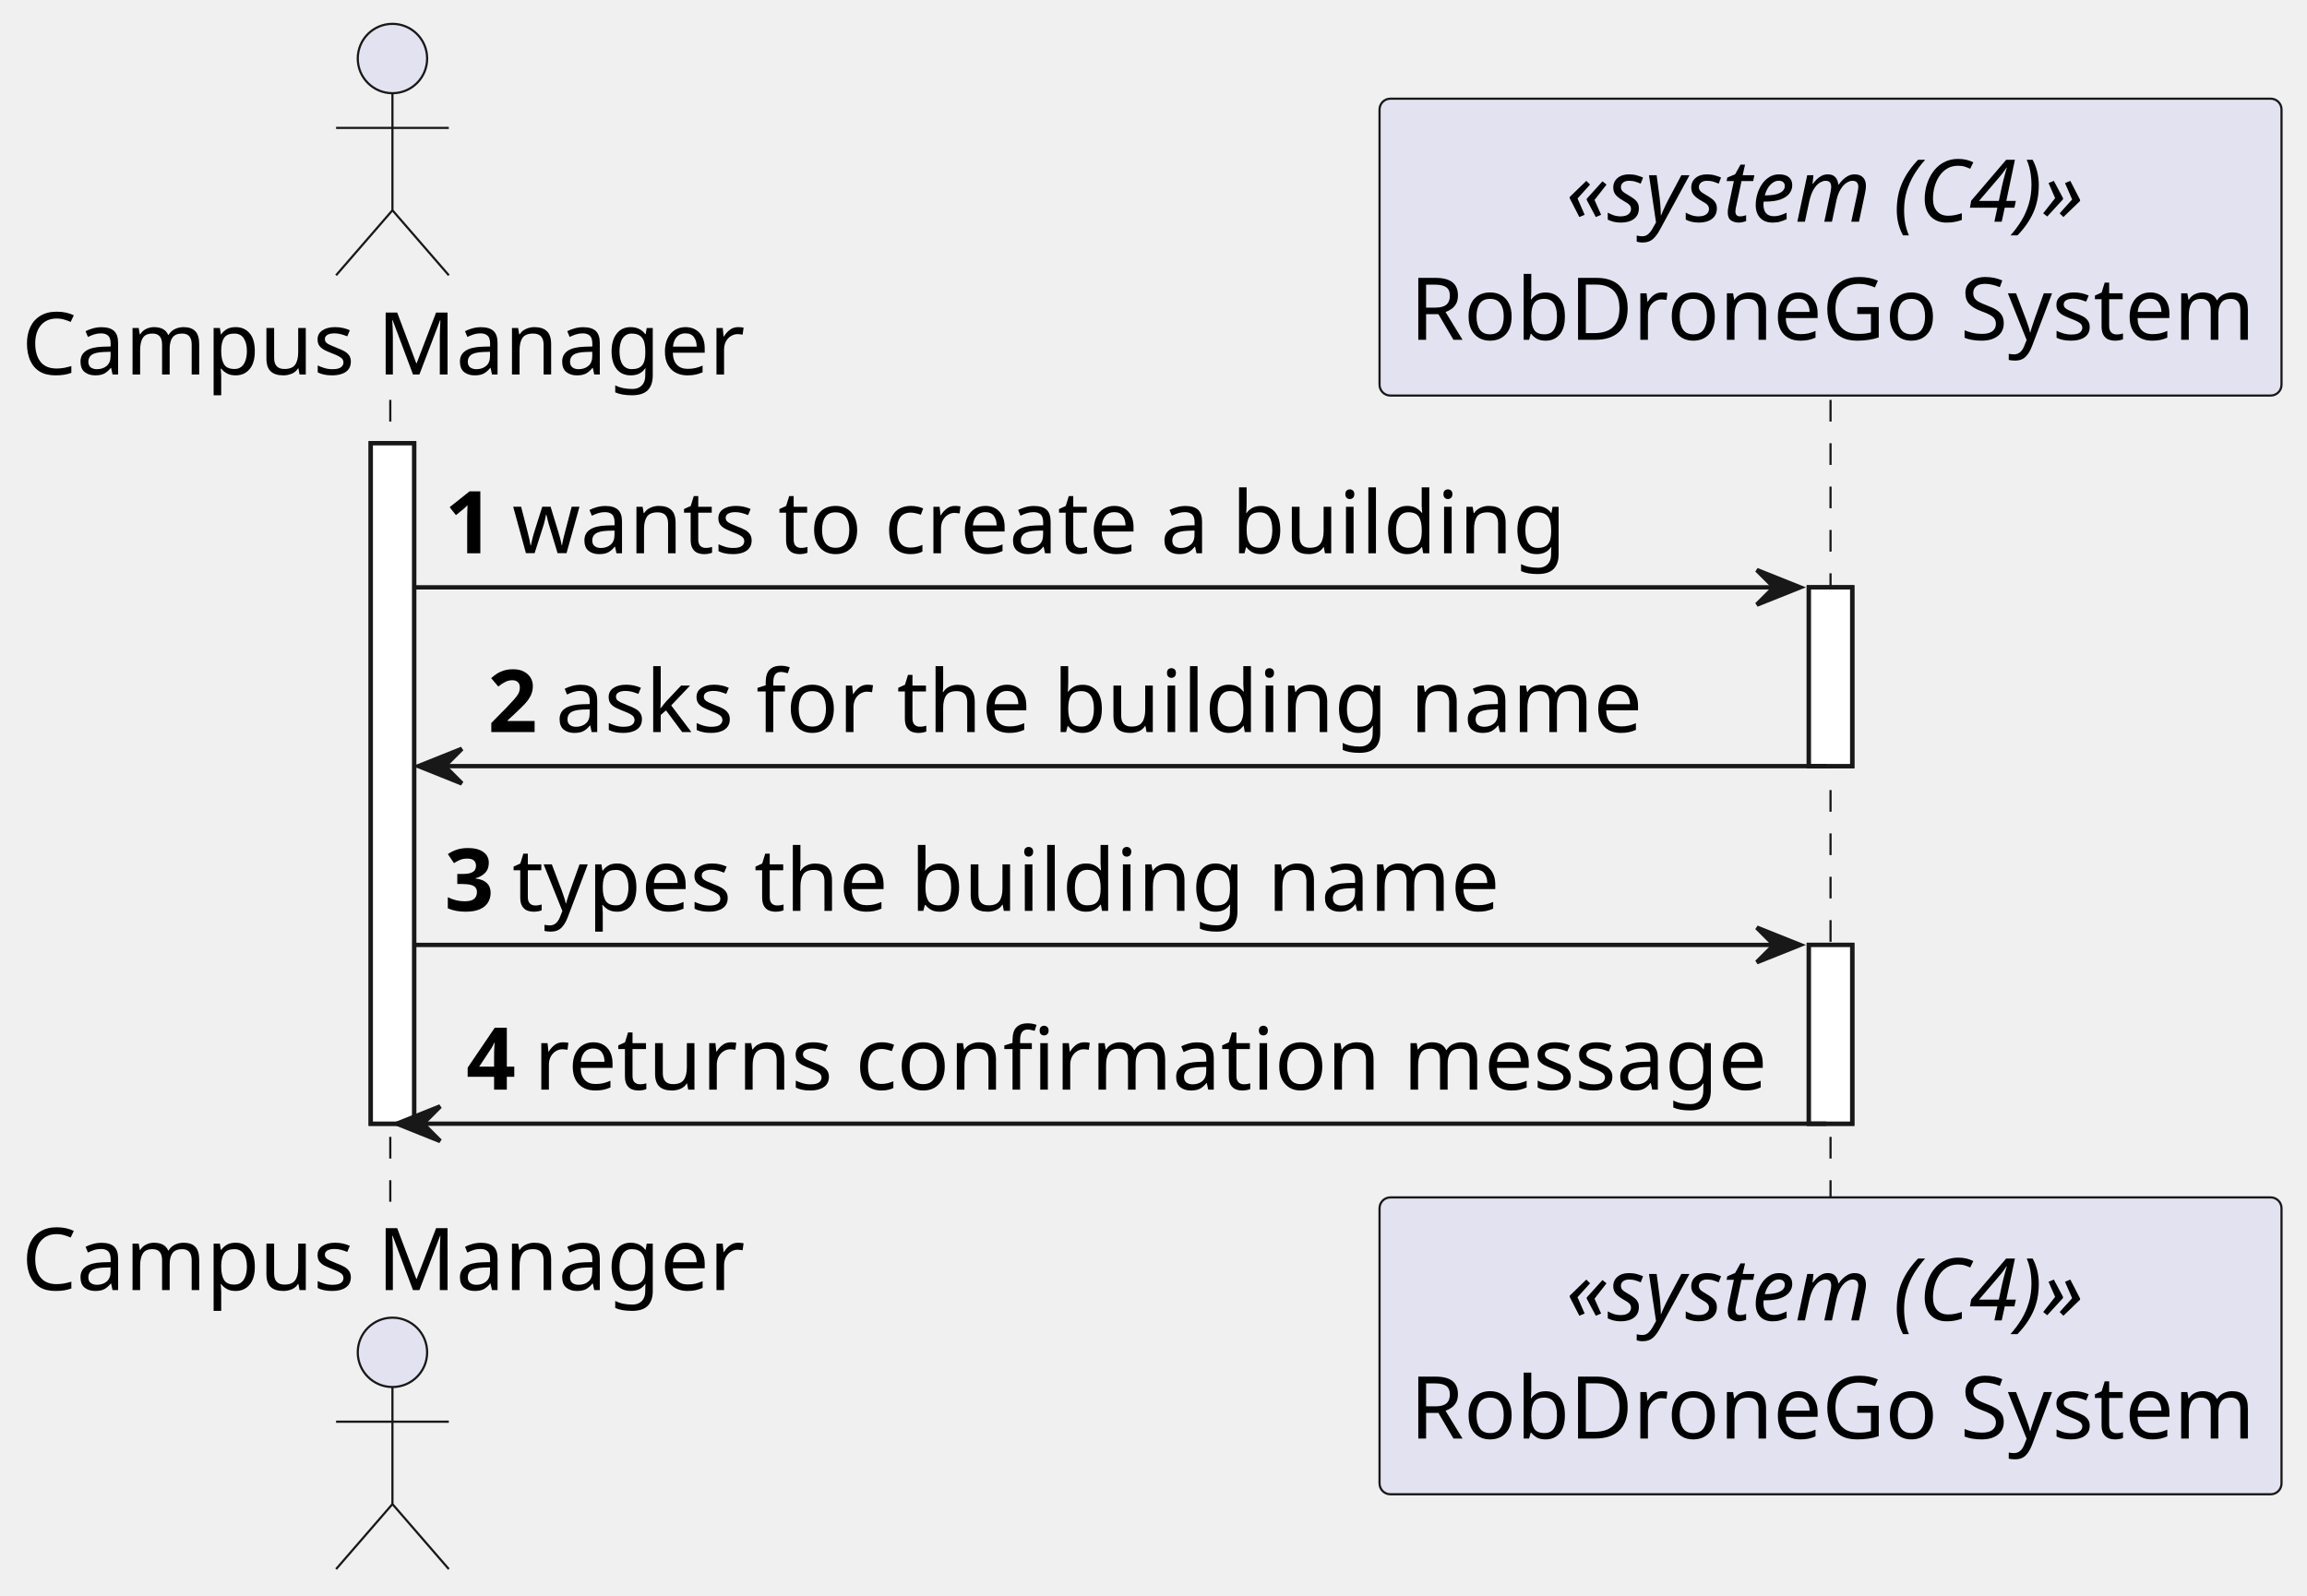
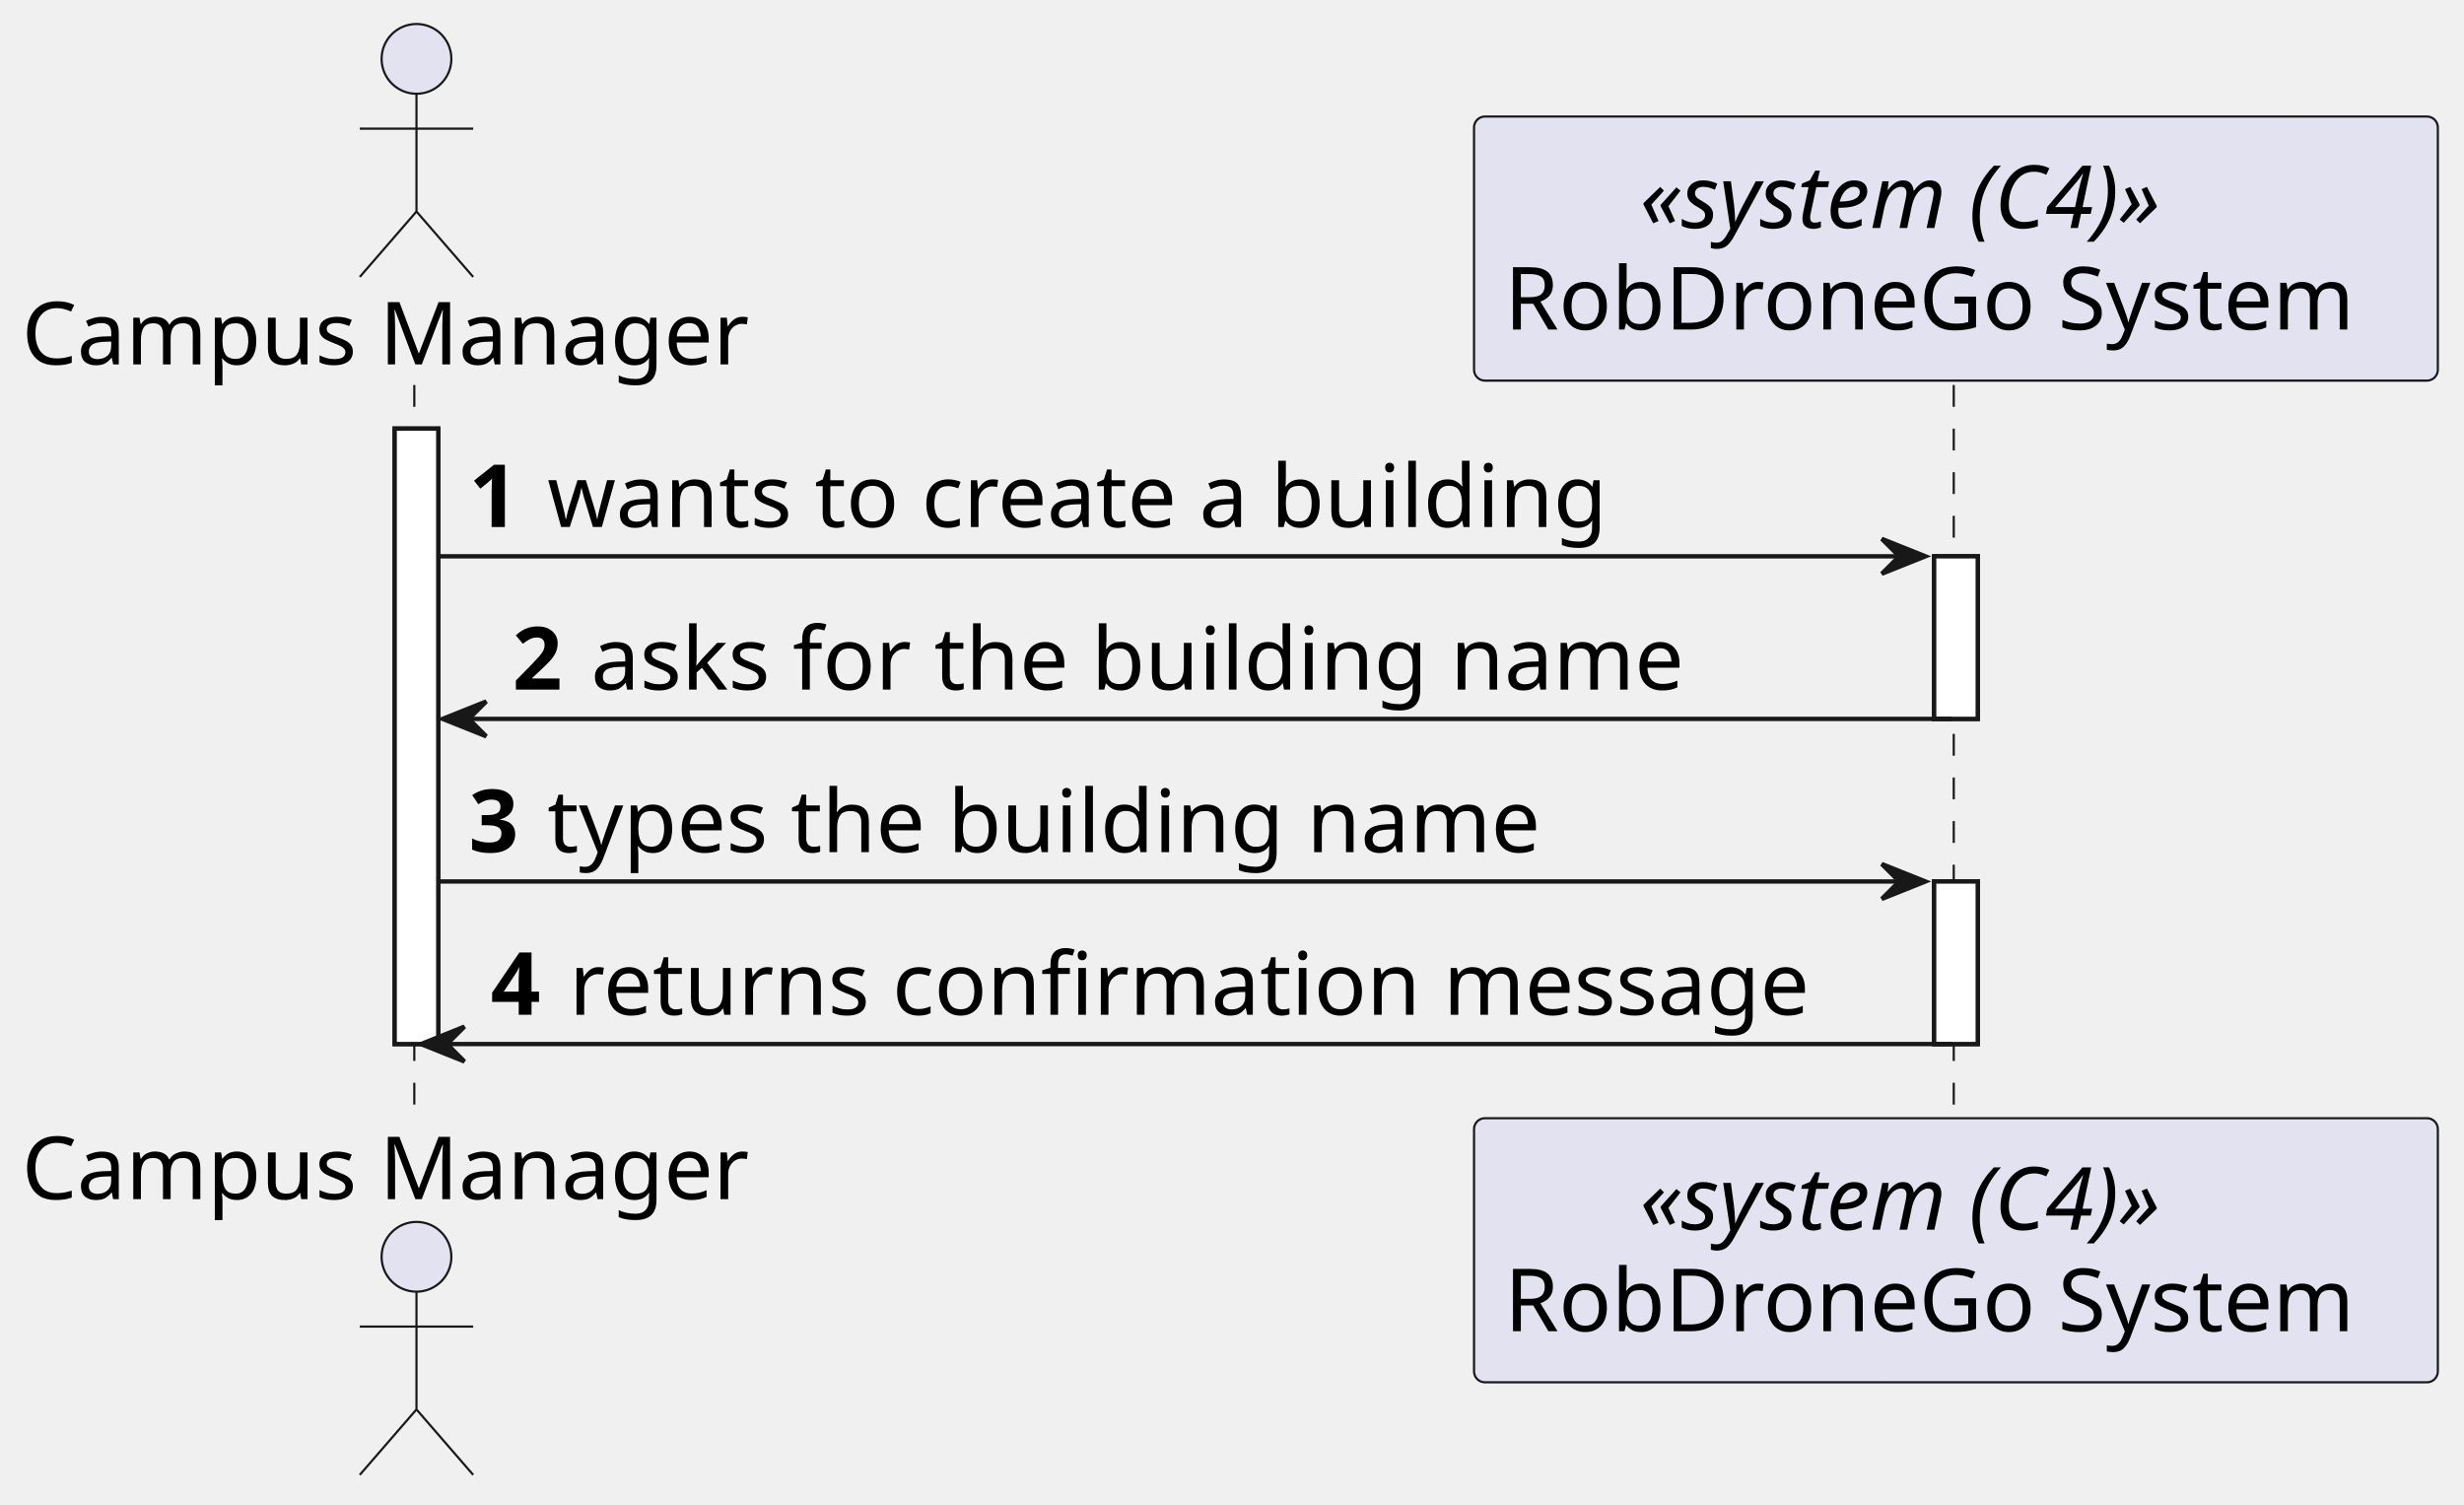
- <svg xmlns="http://www.w3.org/2000/svg" contentStyleType="text/css" height="368px" preserveAspectRatio="none" style="width:532px;height:368px;background:#FFFFFF;" version="1.1" viewBox="0 0 532 368" width="532px" zoomAndPan="magnify">
+ <svg xmlns="http://www.w3.org/2000/svg" contentStyleType="text/css" height="345px" preserveAspectRatio="none" style="width:565px;height:345px;background:#FFFFFF;" version="1.1" viewBox="0 0 565 345" width="565px" zoomAndPan="magnify">
  <defs />
  <g>
-     <rect fill="#FFFFFF" height="156.96" style="stroke:#181818;stroke-width:1.0;" width="10" x="85.5" y="102.24" />
-     <rect fill="#FFFFFF" height="41.24" style="stroke:#181818;stroke-width:1.0;" width="10" x="417.125" y="135.48" />
-     <rect fill="#FFFFFF" height="41.24" style="stroke:#181818;stroke-width:1.0;" width="10" x="417.125" y="217.96" />
-     <line style="stroke:#181818;stroke-width:0.5;stroke-dasharray:5.0,5.0;" x1="90" x2="90" y1="92.24" y2="277.2" />
-     <line style="stroke:#181818;stroke-width:0.5;stroke-dasharray:5.0,5.0;" x1="422.125" x2="422.125" y1="92.24" y2="277.2" />
-     <text fill="#000000" font-family="sans-serif" font-size="20" lengthAdjust="spacing" textLength="165" x="5" y="86.38">Campus Manager</text>
-     <ellipse cx="90.5" cy="13.5" fill="#E2E2F0" rx="8" ry="8" style="stroke:#181818;stroke-width:0.5;" />
-     <path d="M90.5,21.5 L90.5,48.5 M77.5,29.5 L103.5,29.5 M90.5,48.5 L77.5,63.5 M90.5,48.5 L103.5,63.5 " fill="none" style="stroke:#181818;stroke-width:0.5;" />
-     <text fill="#000000" font-family="sans-serif" font-size="20" lengthAdjust="spacing" textLength="165" x="5" y="297.58">Campus Manager</text>
-     <ellipse cx="90.5" cy="311.94" fill="#E2E2F0" rx="8" ry="8" style="stroke:#181818;stroke-width:0.5;" />
-     <path d="M90.5,319.94 L90.5,346.94 M77.5,327.94 L103.5,327.94 M90.5,346.94 L77.5,361.94 M90.5,346.94 L103.5,361.94 " fill="none" style="stroke:#181818;stroke-width:0.5;" />
-     <rect fill="#E2E2F0" height="68.48" rx="2.5" ry="2.5" style="stroke:#181818;stroke-width:0.5;" width="208" x="318.125" y="22.76" />
-     <text fill="#000000" font-family="sans-serif" font-size="20" font-style="italic" lengthAdjust="spacing" textLength="122" x="361.125" y="51.14">«system (C4)»</text>
-     <text fill="#000000" font-family="sans-serif" font-size="20" lengthAdjust="spacing" textLength="194" x="325.125" y="78.38">RobDroneGo System</text>
-     <rect fill="#E2E2F0" height="68.48" rx="2.5" ry="2.5" style="stroke:#181818;stroke-width:0.5;" width="208" x="318.125" y="276.2" />
-     <text fill="#000000" font-family="sans-serif" font-size="20" font-style="italic" lengthAdjust="spacing" textLength="122" x="361.125" y="304.58">«system (C4)»</text>
-     <text fill="#000000" font-family="sans-serif" font-size="20" lengthAdjust="spacing" textLength="194" x="325.125" y="331.82">RobDroneGo System</text>
-     <rect fill="#FFFFFF" height="156.96" style="stroke:#181818;stroke-width:1.0;" width="10" x="85.5" y="102.24" />
-     <rect fill="#FFFFFF" height="41.24" style="stroke:#181818;stroke-width:1.0;" width="10" x="417.125" y="135.48" />
-     <rect fill="#FFFFFF" height="41.24" style="stroke:#181818;stroke-width:1.0;" width="10" x="417.125" y="217.96" />
-     <polygon fill="#181818" points="405.125,131.48,415.125,135.48,405.125,139.48,409.125,135.48" style="stroke:#181818;stroke-width:1.0;" />
-     <line style="stroke:#181818;stroke-width:1.0;" x1="95.5" x2="411.125" y1="135.48" y2="135.48" />
-     <text fill="#000000" font-family="sans-serif" font-size="20" font-weight="bold" lengthAdjust="spacing" textLength="11.625" x="102.5" y="127.62">1</text>
-     <text fill="#000000" font-family="sans-serif" font-size="20" lengthAdjust="spacing" textLength="239" x="118.125" y="127.62">wants to create a building</text>
-     <polygon fill="#181818" points="106.5,172.72,96.5,176.72,106.5,180.72,102.5,176.72" style="stroke:#181818;stroke-width:1.0;" />
-     <line style="stroke:#181818;stroke-width:1.0;" x1="100.5" x2="421.125" y1="176.72" y2="176.72" />
-     <text fill="#000000" font-family="sans-serif" font-size="20" font-weight="bold" lengthAdjust="spacing" textLength="11.625" x="112.5" y="168.86">2</text>
-     <text fill="#000000" font-family="sans-serif" font-size="20" lengthAdjust="spacing" textLength="247" x="128.125" y="168.86">asks for the building name</text>
-     <polygon fill="#181818" points="405.125,213.96,415.125,217.96,405.125,221.96,409.125,217.96" style="stroke:#181818;stroke-width:1.0;" />
-     <line style="stroke:#181818;stroke-width:1.0;" x1="95.5" x2="411.125" y1="217.96" y2="217.96" />
-     <text fill="#000000" font-family="sans-serif" font-size="20" font-weight="bold" lengthAdjust="spacing" textLength="11.625" x="102.5" y="210.1">3</text>
-     <text fill="#000000" font-family="sans-serif" font-size="20" lengthAdjust="spacing" textLength="223" x="118.125" y="210.1">types the building name</text>
-     <polygon fill="#181818" points="101.5,255.2,91.5,259.2,101.5,263.2,97.5,259.2" style="stroke:#181818;stroke-width:1.0;" />
-     <line style="stroke:#181818;stroke-width:1.0;" x1="95.5" x2="421.125" y1="259.2" y2="259.2" />
-     <text fill="#000000" font-family="sans-serif" font-size="20" font-weight="bold" lengthAdjust="spacing" textLength="11.625" x="107.5" y="251.34">4</text>
-     <text fill="#000000" font-family="sans-serif" font-size="20" lengthAdjust="spacing" textLength="282" x="123.125" y="251.34">returns confirmation message</text>
+     <rect fill="#FFFFFF" height="141.125" style="stroke:#181818;stroke-width:1.0;" width="10" x="90.5" y="98.281" />
+     <rect fill="#FFFFFF" height="37.281" style="stroke:#181818;stroke-width:1.0;" width="10" x="443.5" y="127.562" />
+     <rect fill="#FFFFFF" height="37.281" style="stroke:#181818;stroke-width:1.0;" width="10" x="443.5" y="202.125" />
+     <line style="stroke:#181818;stroke-width:0.5;stroke-dasharray:5.0,5.0;" x1="95" x2="95" y1="88.281" y2="257.406" />
+     <line style="stroke:#181818;stroke-width:0.5;stroke-dasharray:5.0,5.0;" x1="448" x2="448" y1="88.281" y2="257.406" />
+     <text fill="#000000" font-family="sans-serif" font-size="20" lengthAdjust="spacing" textLength="175" x="5" y="83.564">Campus Manager</text>
+     <ellipse cx="95.5" cy="13.5" fill="#E2E2F0" rx="8" ry="8" style="stroke:#181818;stroke-width:0.5;" />
+     <path d="M95.5,21.5 L95.5,48.5 M82.5,29.5 L108.5,29.5 M95.5,48.5 L82.5,63.5 M95.5,48.5 L108.5,63.5 " fill="none" style="stroke:#181818;stroke-width:0.5;" />
+     <text fill="#000000" font-family="sans-serif" font-size="20" lengthAdjust="spacing" textLength="175" x="5" y="274.971">Campus Manager</text>
+     <ellipse cx="95.5" cy="288.188" fill="#E2E2F0" rx="8" ry="8" style="stroke:#181818;stroke-width:0.5;" />
+     <path d="M95.5,296.188 L95.5,323.188 M82.5,304.188 L108.5,304.188 M95.5,323.188 L82.5,338.188 M95.5,323.188 L108.5,338.188 " fill="none" style="stroke:#181818;stroke-width:0.5;" />
+     <rect fill="#E2E2F0" height="60.562" rx="2.5" ry="2.5" style="stroke:#181818;stroke-width:0.5;" width="221" x="338" y="26.719" />
+     <text fill="#000000" font-family="sans-serif" font-size="20" font-style="italic" lengthAdjust="spacing" textLength="145" x="376" y="52.283">«system (C4)»</text>
+     <text fill="#000000" font-family="sans-serif" font-size="20" lengthAdjust="spacing" textLength="207" x="345" y="75.564">RobDroneGo System</text>
+     <rect fill="#E2E2F0" height="60.562" rx="2.5" ry="2.5" style="stroke:#181818;stroke-width:0.5;" width="221" x="338" y="256.406" />
+     <text fill="#000000" font-family="sans-serif" font-size="20" font-style="italic" lengthAdjust="spacing" textLength="145" x="376" y="281.971">«system (C4)»</text>
+     <text fill="#000000" font-family="sans-serif" font-size="20" lengthAdjust="spacing" textLength="207" x="345" y="305.252">RobDroneGo System</text>
+     <rect fill="#FFFFFF" height="141.125" style="stroke:#181818;stroke-width:1.0;" width="10" x="90.5" y="98.281" />
+     <rect fill="#FFFFFF" height="37.281" style="stroke:#181818;stroke-width:1.0;" width="10" x="443.5" y="127.562" />
+     <rect fill="#FFFFFF" height="37.281" style="stroke:#181818;stroke-width:1.0;" width="10" x="443.5" y="202.125" />
+     <polygon fill="#181818" points="431.5,123.562,441.5,127.562,431.5,131.562,435.5,127.562" style="stroke:#181818;stroke-width:1.0;" />
+     <line style="stroke:#181818;stroke-width:1.0;" x1="100.5" x2="437.5" y1="127.562" y2="127.562" />
+     <text fill="#000000" font-family="sans-serif" font-size="20" font-weight="bold" lengthAdjust="spacing" textLength="14" x="107.5" y="120.846">1</text>
+     <text fill="#000000" font-family="sans-serif" font-size="20" lengthAdjust="spacing" textLength="262" x="125.5" y="120.846">wants to create a building</text>
+     <polygon fill="#181818" points="111.5,160.844,101.5,164.844,111.5,168.844,107.5,164.844" style="stroke:#181818;stroke-width:1.0;" />
+     <line style="stroke:#181818;stroke-width:1.0;" x1="105.5" x2="447.5" y1="164.844" y2="164.844" />
+     <text fill="#000000" font-family="sans-serif" font-size="20" font-weight="bold" lengthAdjust="spacing" textLength="14" x="117.5" y="158.127">2</text>
+     <text fill="#000000" font-family="sans-serif" font-size="20" lengthAdjust="spacing" textLength="268" x="135.5" y="158.127">asks for the building name</text>
+     <polygon fill="#181818" points="431.5,198.125,441.5,202.125,431.5,206.125,435.5,202.125" style="stroke:#181818;stroke-width:1.0;" />
+     <line style="stroke:#181818;stroke-width:1.0;" x1="100.5" x2="437.5" y1="202.125" y2="202.125" />
+     <text fill="#000000" font-family="sans-serif" font-size="20" font-weight="bold" lengthAdjust="spacing" textLength="14" x="107.5" y="195.408">3</text>
+     <text fill="#000000" font-family="sans-serif" font-size="20" lengthAdjust="spacing" textLength="245" x="125.5" y="195.408">types the building name</text>
+     <polygon fill="#181818" points="106.5,235.406,96.5,239.406,106.5,243.406,102.5,239.406" style="stroke:#181818;stroke-width:1.0;" />
+     <line style="stroke:#181818;stroke-width:1.0;" x1="100.5" x2="447.5" y1="239.406" y2="239.406" />
+     <text fill="#000000" font-family="sans-serif" font-size="20" font-weight="bold" lengthAdjust="spacing" textLength="14" x="112.5" y="232.69">4</text>
+     <text fill="#000000" font-family="sans-serif" font-size="20" lengthAdjust="spacing" textLength="301" x="130.5" y="232.69">returns confirmation message</text>
  </g>
</svg>
